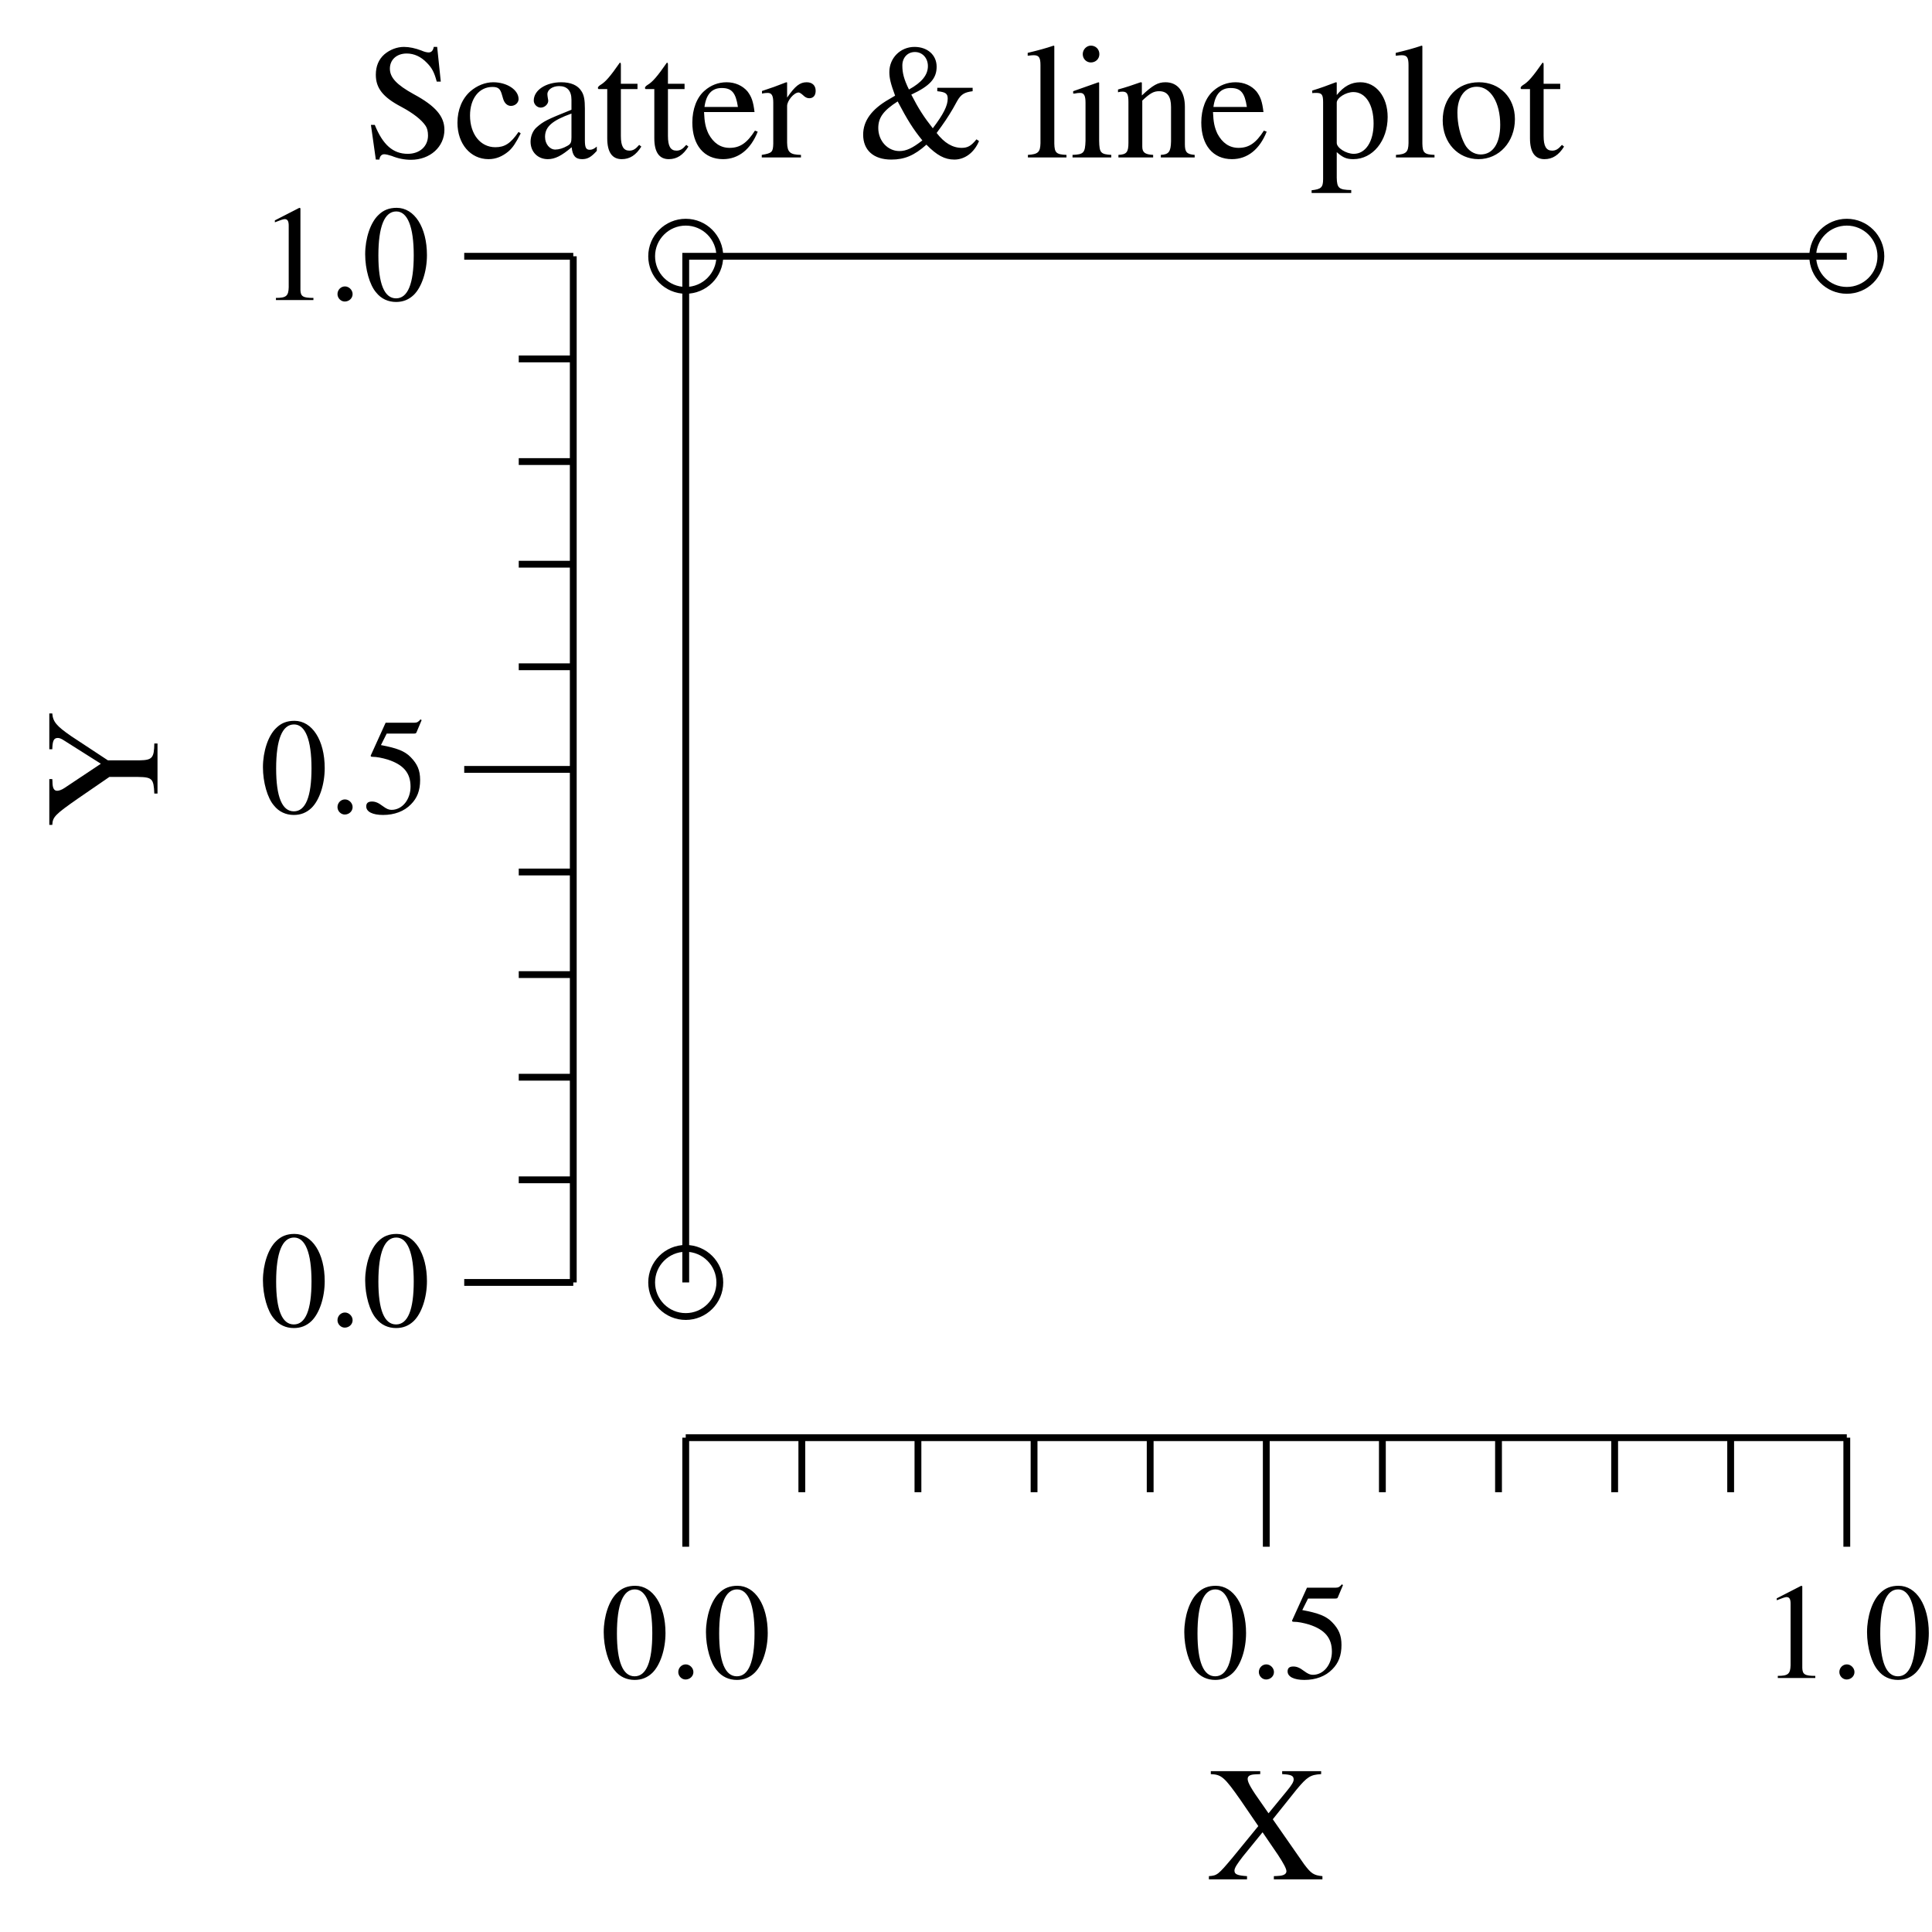
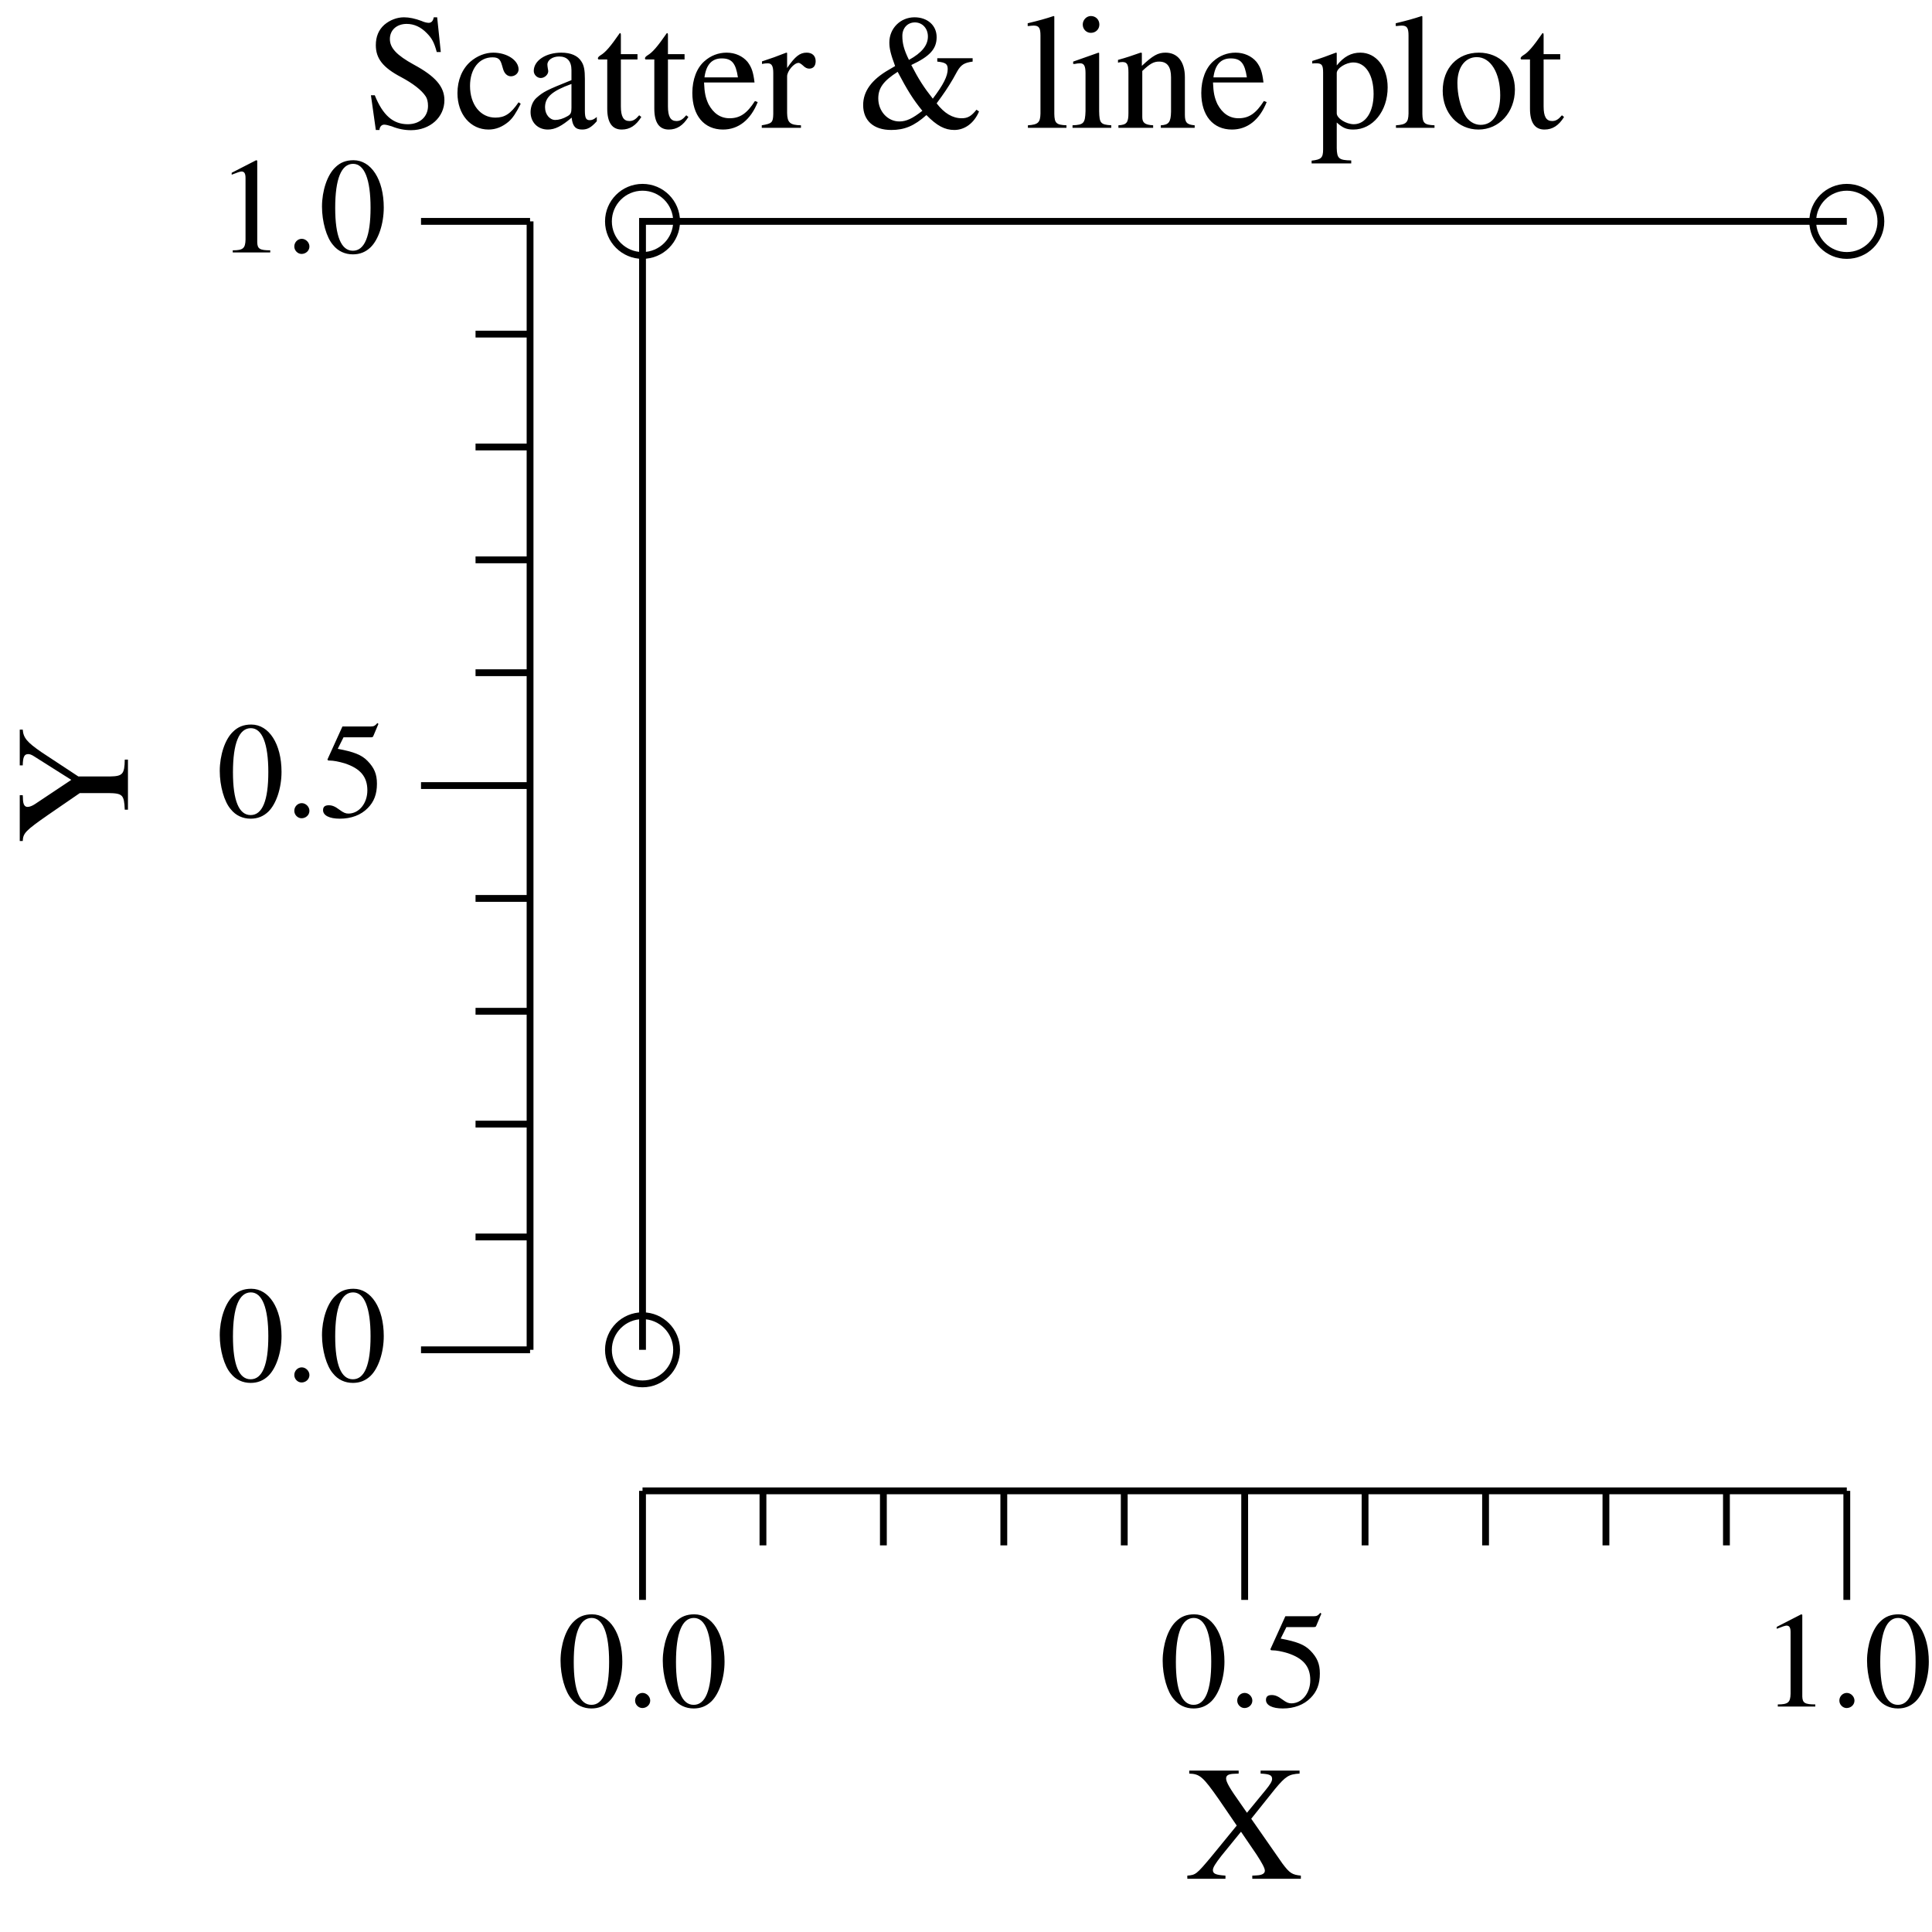
<svg xmlns="http://www.w3.org/2000/svg" width="141.73pt" height="141.73pt" viewBox="0 0 141.73 141.73">
  <g transform="scale(1, -1) translate(0, -141.73)">
    <path d="M0,0L141.73,0L141.73,141.73L0,141.73Z" style="fill:#FFFFFF" />
-     <text x="26.71" y="-130.18" transform="scale(1, -1)" style="font-family:Times;font-weight:normal;font-style:normal;font-size:12px">Scatter &amp; line plot</text>
-     <text x="88.56" y="-3.861" transform="scale(1, -1)" style="font-family:Times;font-weight:normal;font-style:normal;font-size:12px">X</text>
-     <text x="44.055" y="-18.634" transform="scale(1, -1)" style="font-family:Times;font-weight:normal;font-style:normal;font-size:10px">0.0</text>
-     <text x="86.643" y="-18.634" transform="scale(1, -1)" style="font-family:Times;font-weight:normal;font-style:normal;font-size:10px">0.5</text>
-     <text x="129.23" y="-18.634" transform="scale(1, -1)" style="font-family:Times;font-weight:normal;font-style:normal;font-size:10px">1.0</text>
-     <path d="M50.305,28.263L50.305,36.263" style="fill:none;stroke:#000000;stroke-width:0.5" />
-     <path d="M92.893,28.263L92.893,36.263" style="fill:none;stroke:#000000;stroke-width:0.5" />
-     <path d="M135.48,28.263L135.48,36.263" style="fill:none;stroke:#000000;stroke-width:0.5" />
-     <path d="M58.822,32.263L58.822,36.263" style="fill:none;stroke:#000000;stroke-width:0.5" />
-     <path d="M67.34,32.263L67.34,36.263" style="fill:none;stroke:#000000;stroke-width:0.5" />
-     <path d="M75.858,32.263L75.858,36.263" style="fill:none;stroke:#000000;stroke-width:0.5" />
-     <path d="M84.376,32.263L84.376,36.263" style="fill:none;stroke:#000000;stroke-width:0.5" />
-     <path d="M101.41,32.263L101.41,36.263" style="fill:none;stroke:#000000;stroke-width:0.5" />
-     <path d="M109.93,32.263L109.93,36.263" style="fill:none;stroke:#000000;stroke-width:0.5" />
-     <path d="M118.45,32.263L118.45,36.263" style="fill:none;stroke:#000000;stroke-width:0.5" />
-     <path d="M126.96,32.263L126.96,36.263" style="fill:none;stroke:#000000;stroke-width:0.5" />
-     <path d="M50.305,36.263L135.48,36.263" style="fill:none;stroke:#000000;stroke-width:0.5" />
+     <text x="26.71" y="-132.35" transform="scale(1, -1)" style="font-family:Times;font-weight:normal;font-style:normal;font-size:12px">Scatter &amp; line plot</text>
+     <text x="86.976" y="-3.902" transform="scale(1, -1)" style="font-family:Times;font-weight:normal;font-style:normal;font-size:12px">X</text>
+     <text x="40.885" y="-16.541" transform="scale(1, -1)" style="font-family:Times;font-weight:normal;font-style:normal;font-size:10px">0.0</text>
+     <text x="85.059" y="-16.541" transform="scale(1, -1)" style="font-family:Times;font-weight:normal;font-style:normal;font-size:10px">0.5</text>
+     <text x="129.23" y="-16.541" transform="scale(1, -1)" style="font-family:Times;font-weight:normal;font-style:normal;font-size:10px">1.0</text>
+     <path d="M47.135,24.363L47.135,32.363" style="fill:none;stroke:#000000;stroke-width:0.5" />
+     <path d="M91.309,24.363L91.309,32.363" style="fill:none;stroke:#000000;stroke-width:0.5" />
+     <path d="M135.48,24.363L135.48,32.363" style="fill:none;stroke:#000000;stroke-width:0.5" />
+     <path d="M55.97,28.363L55.97,32.363" style="fill:none;stroke:#000000;stroke-width:0.5" />
+     <path d="M64.804,28.363L64.804,32.363" style="fill:none;stroke:#000000;stroke-width:0.5" />
+     <path d="M73.639,28.363L73.639,32.363" style="fill:none;stroke:#000000;stroke-width:0.5" />
+     <path d="M82.474,28.363L82.474,32.363" style="fill:none;stroke:#000000;stroke-width:0.5" />
+     <path d="M100.14,28.363L100.14,32.363" style="fill:none;stroke:#000000;stroke-width:0.5" />
+     <path d="M108.98,28.363L108.98,32.363" style="fill:none;stroke:#000000;stroke-width:0.5" />
+     <path d="M117.81,28.363L117.81,32.363" style="fill:none;stroke:#000000;stroke-width:0.5" />
+     <path d="M126.65,28.363L126.65,32.363" style="fill:none;stroke:#000000;stroke-width:0.5" />
+     <path d="M47.135,32.363L135.48,32.363" style="fill:none;stroke:#000000;stroke-width:0.5" />
    <g transform="rotate(90)">
-       <text x="80.955" y="11.555" transform="scale(1, -1)" style="font-family:Times;font-weight:normal;font-style:normal;font-size:12px">Y</text>
+       <text x="79.768" y="9.387" transform="scale(1, -1)" style="font-family:Times;font-weight:normal;font-style:normal;font-size:12px">Y</text>
    </g>
-     <text x="19.055" y="-44.446" transform="scale(1, -1)" style="font-family:Times;font-weight:normal;font-style:normal;font-size:10px">0.0</text>
-     <text x="19.055" y="-82.083" transform="scale(1, -1)" style="font-family:Times;font-weight:normal;font-style:normal;font-size:10px">0.5</text>
-     <text x="19.055" y="-119.72" transform="scale(1, -1)" style="font-family:Times;font-weight:normal;font-style:normal;font-size:10px">1.0</text>
-     <path d="M34.055,47.651L42.055,47.651" style="fill:none;stroke:#000000;stroke-width:0.5" />
-     <path d="M34.055,85.288L42.055,85.288" style="fill:none;stroke:#000000;stroke-width:0.5" />
-     <path d="M34.055,122.93L42.055,122.93" style="fill:none;stroke:#000000;stroke-width:0.5" />
-     <path d="M38.055,55.179L42.055,55.179" style="fill:none;stroke:#000000;stroke-width:0.5" />
-     <path d="M38.055,62.706L42.055,62.706" style="fill:none;stroke:#000000;stroke-width:0.5" />
-     <path d="M38.055,70.234L42.055,70.234" style="fill:none;stroke:#000000;stroke-width:0.5" />
-     <path d="M38.055,77.761L42.055,77.761" style="fill:none;stroke:#000000;stroke-width:0.5" />
-     <path d="M38.055,92.816L42.055,92.816" style="fill:none;stroke:#000000;stroke-width:0.5" />
-     <path d="M38.055,100.34L42.055,100.34" style="fill:none;stroke:#000000;stroke-width:0.5" />
-     <path d="M38.055,107.87L42.055,107.87" style="fill:none;stroke:#000000;stroke-width:0.5" />
-     <path d="M38.055,115.4L42.055,115.4" style="fill:none;stroke:#000000;stroke-width:0.5" />
-     <path d="M42.055,47.651L42.055,122.93" style="fill:none;stroke:#000000;stroke-width:0.5" />
-     <path d="M137.98,122.93A2.5,2.5 0 1 1 132.98,122.93A2.5,2.5 0 1 1 137.98,122.93Z" style="fill:none;stroke:#000000;stroke-width:0.5" />
-     <path d="M52.805,122.93A2.5,2.5 0 1 1 47.805,122.93A2.5,2.5 0 1 1 52.805,122.93Z" style="fill:none;stroke:#000000;stroke-width:0.5" />
-     <path d="M52.805,47.651A2.5,2.5 0 1 1 47.805,47.651A2.5,2.5 0 1 1 52.805,47.651Z" style="fill:none;stroke:#000000;stroke-width:0.5" />
-     <path d="M135.48,122.93L50.305,122.93L50.305,47.651" style="fill:none;stroke:#000000;stroke-width:0.5" />
+     <text x="15.885" y="-40.424" transform="scale(1, -1)" style="font-family:Times;font-weight:normal;font-style:normal;font-size:10px">0.0</text>
+     <text x="15.885" y="-81.816" transform="scale(1, -1)" style="font-family:Times;font-weight:normal;font-style:normal;font-size:10px">0.5</text>
+     <text x="15.885" y="-123.21" transform="scale(1, -1)" style="font-family:Times;font-weight:normal;font-style:normal;font-size:10px">1.0</text>
+     <path d="M30.885,42.709L38.885,42.709" style="fill:none;stroke:#000000;stroke-width:0.5" />
+     <path d="M30.885,84.101L38.885,84.101" style="fill:none;stroke:#000000;stroke-width:0.5" />
+     <path d="M30.885,125.49L38.885,125.49" style="fill:none;stroke:#000000;stroke-width:0.5" />
+     <path d="M34.885,50.987L38.885,50.987" style="fill:none;stroke:#000000;stroke-width:0.5" />
+     <path d="M34.885,59.266L38.885,59.266" style="fill:none;stroke:#000000;stroke-width:0.5" />
+     <path d="M34.885,67.544L38.885,67.544" style="fill:none;stroke:#000000;stroke-width:0.5" />
+     <path d="M34.885,75.823L38.885,75.823" style="fill:none;stroke:#000000;stroke-width:0.5" />
+     <path d="M34.885,92.38L38.885,92.38" style="fill:none;stroke:#000000;stroke-width:0.5" />
+     <path d="M34.885,100.66L38.885,100.66" style="fill:none;stroke:#000000;stroke-width:0.5" />
+     <path d="M34.885,108.94L38.885,108.94" style="fill:none;stroke:#000000;stroke-width:0.5" />
+     <path d="M34.885,117.22L38.885,117.22" style="fill:none;stroke:#000000;stroke-width:0.5" />
+     <path d="M38.885,42.709L38.885,125.49" style="fill:none;stroke:#000000;stroke-width:0.5" />
+     <path d="M137.98,125.49A2.5,2.5 0 1 1 132.98,125.49A2.5,2.5 0 1 1 137.98,125.49Z" style="fill:none;stroke:#000000;stroke-width:0.5" />
+     <path d="M49.635,125.49A2.5,2.5 0 1 1 44.635,125.49A2.5,2.5 0 1 1 49.635,125.49Z" style="fill:none;stroke:#000000;stroke-width:0.5" />
+     <path d="M49.635,42.709A2.5,2.5 0 1 1 44.635,42.709A2.5,2.5 0 1 1 49.635,42.709Z" style="fill:none;stroke:#000000;stroke-width:0.5" />
+     <path d="M135.48,125.49L47.135,125.49L47.135,42.709" style="fill:none;stroke:#000000;stroke-width:0.5" />
  </g>
</svg>
